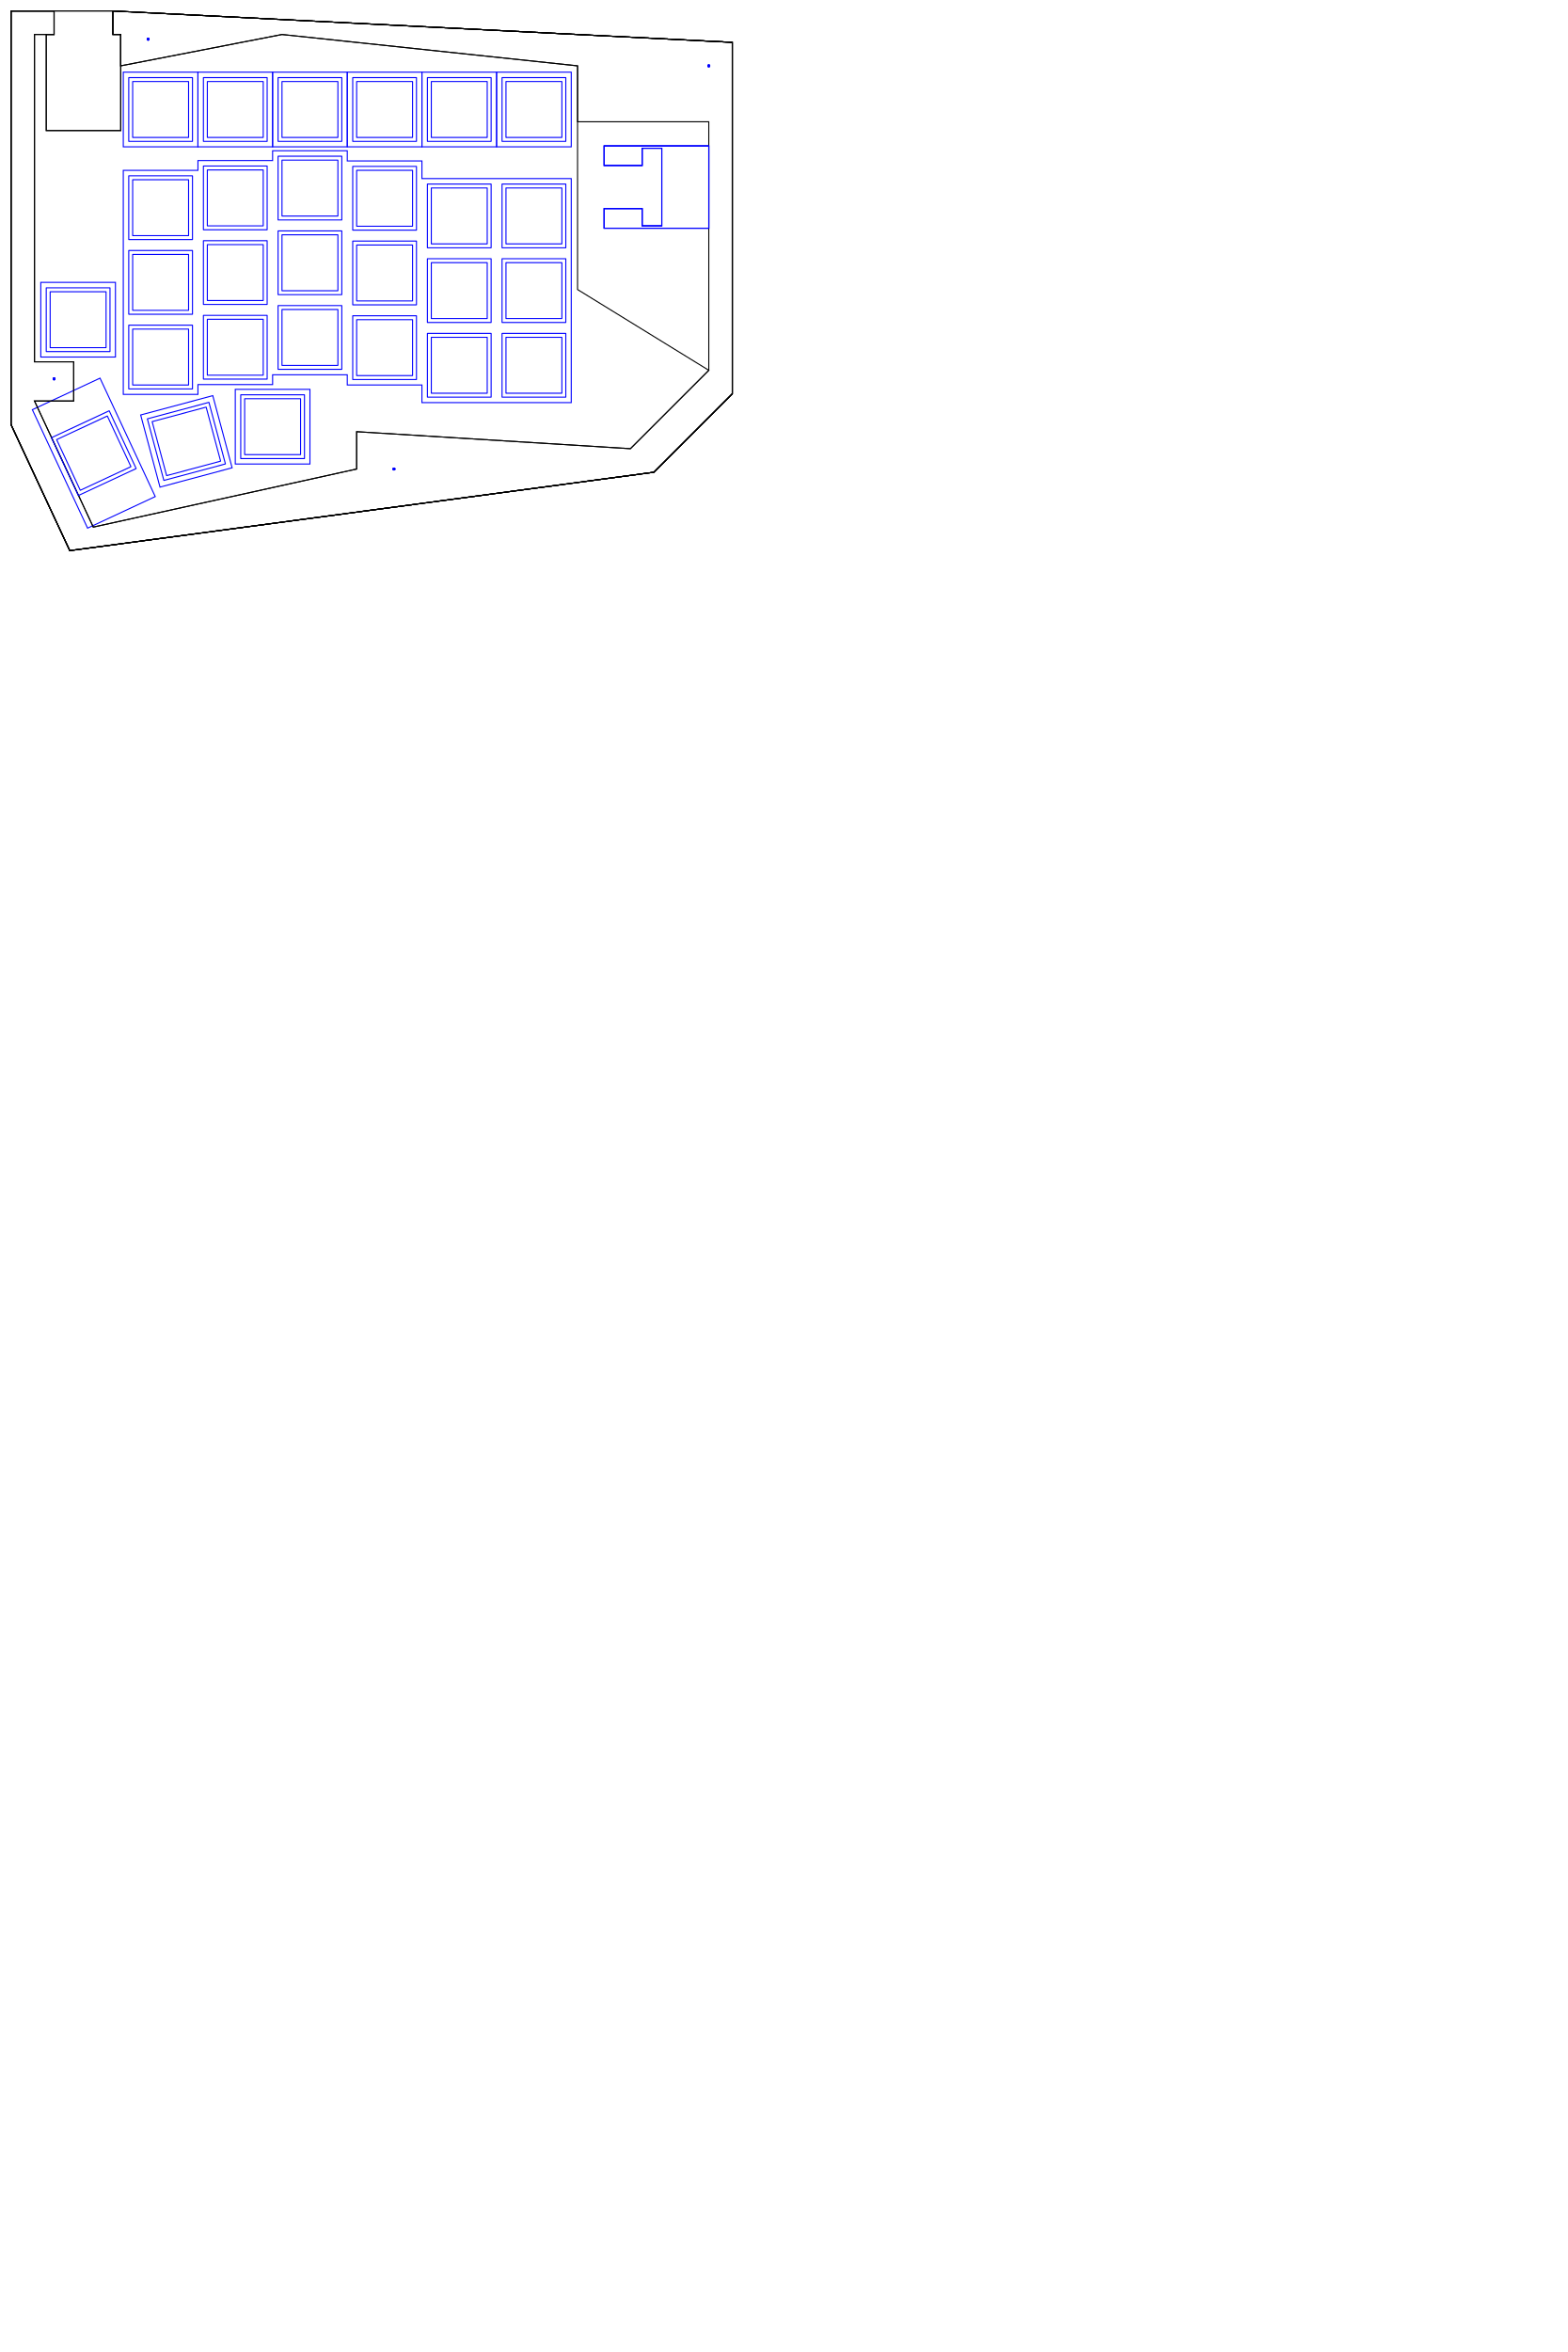
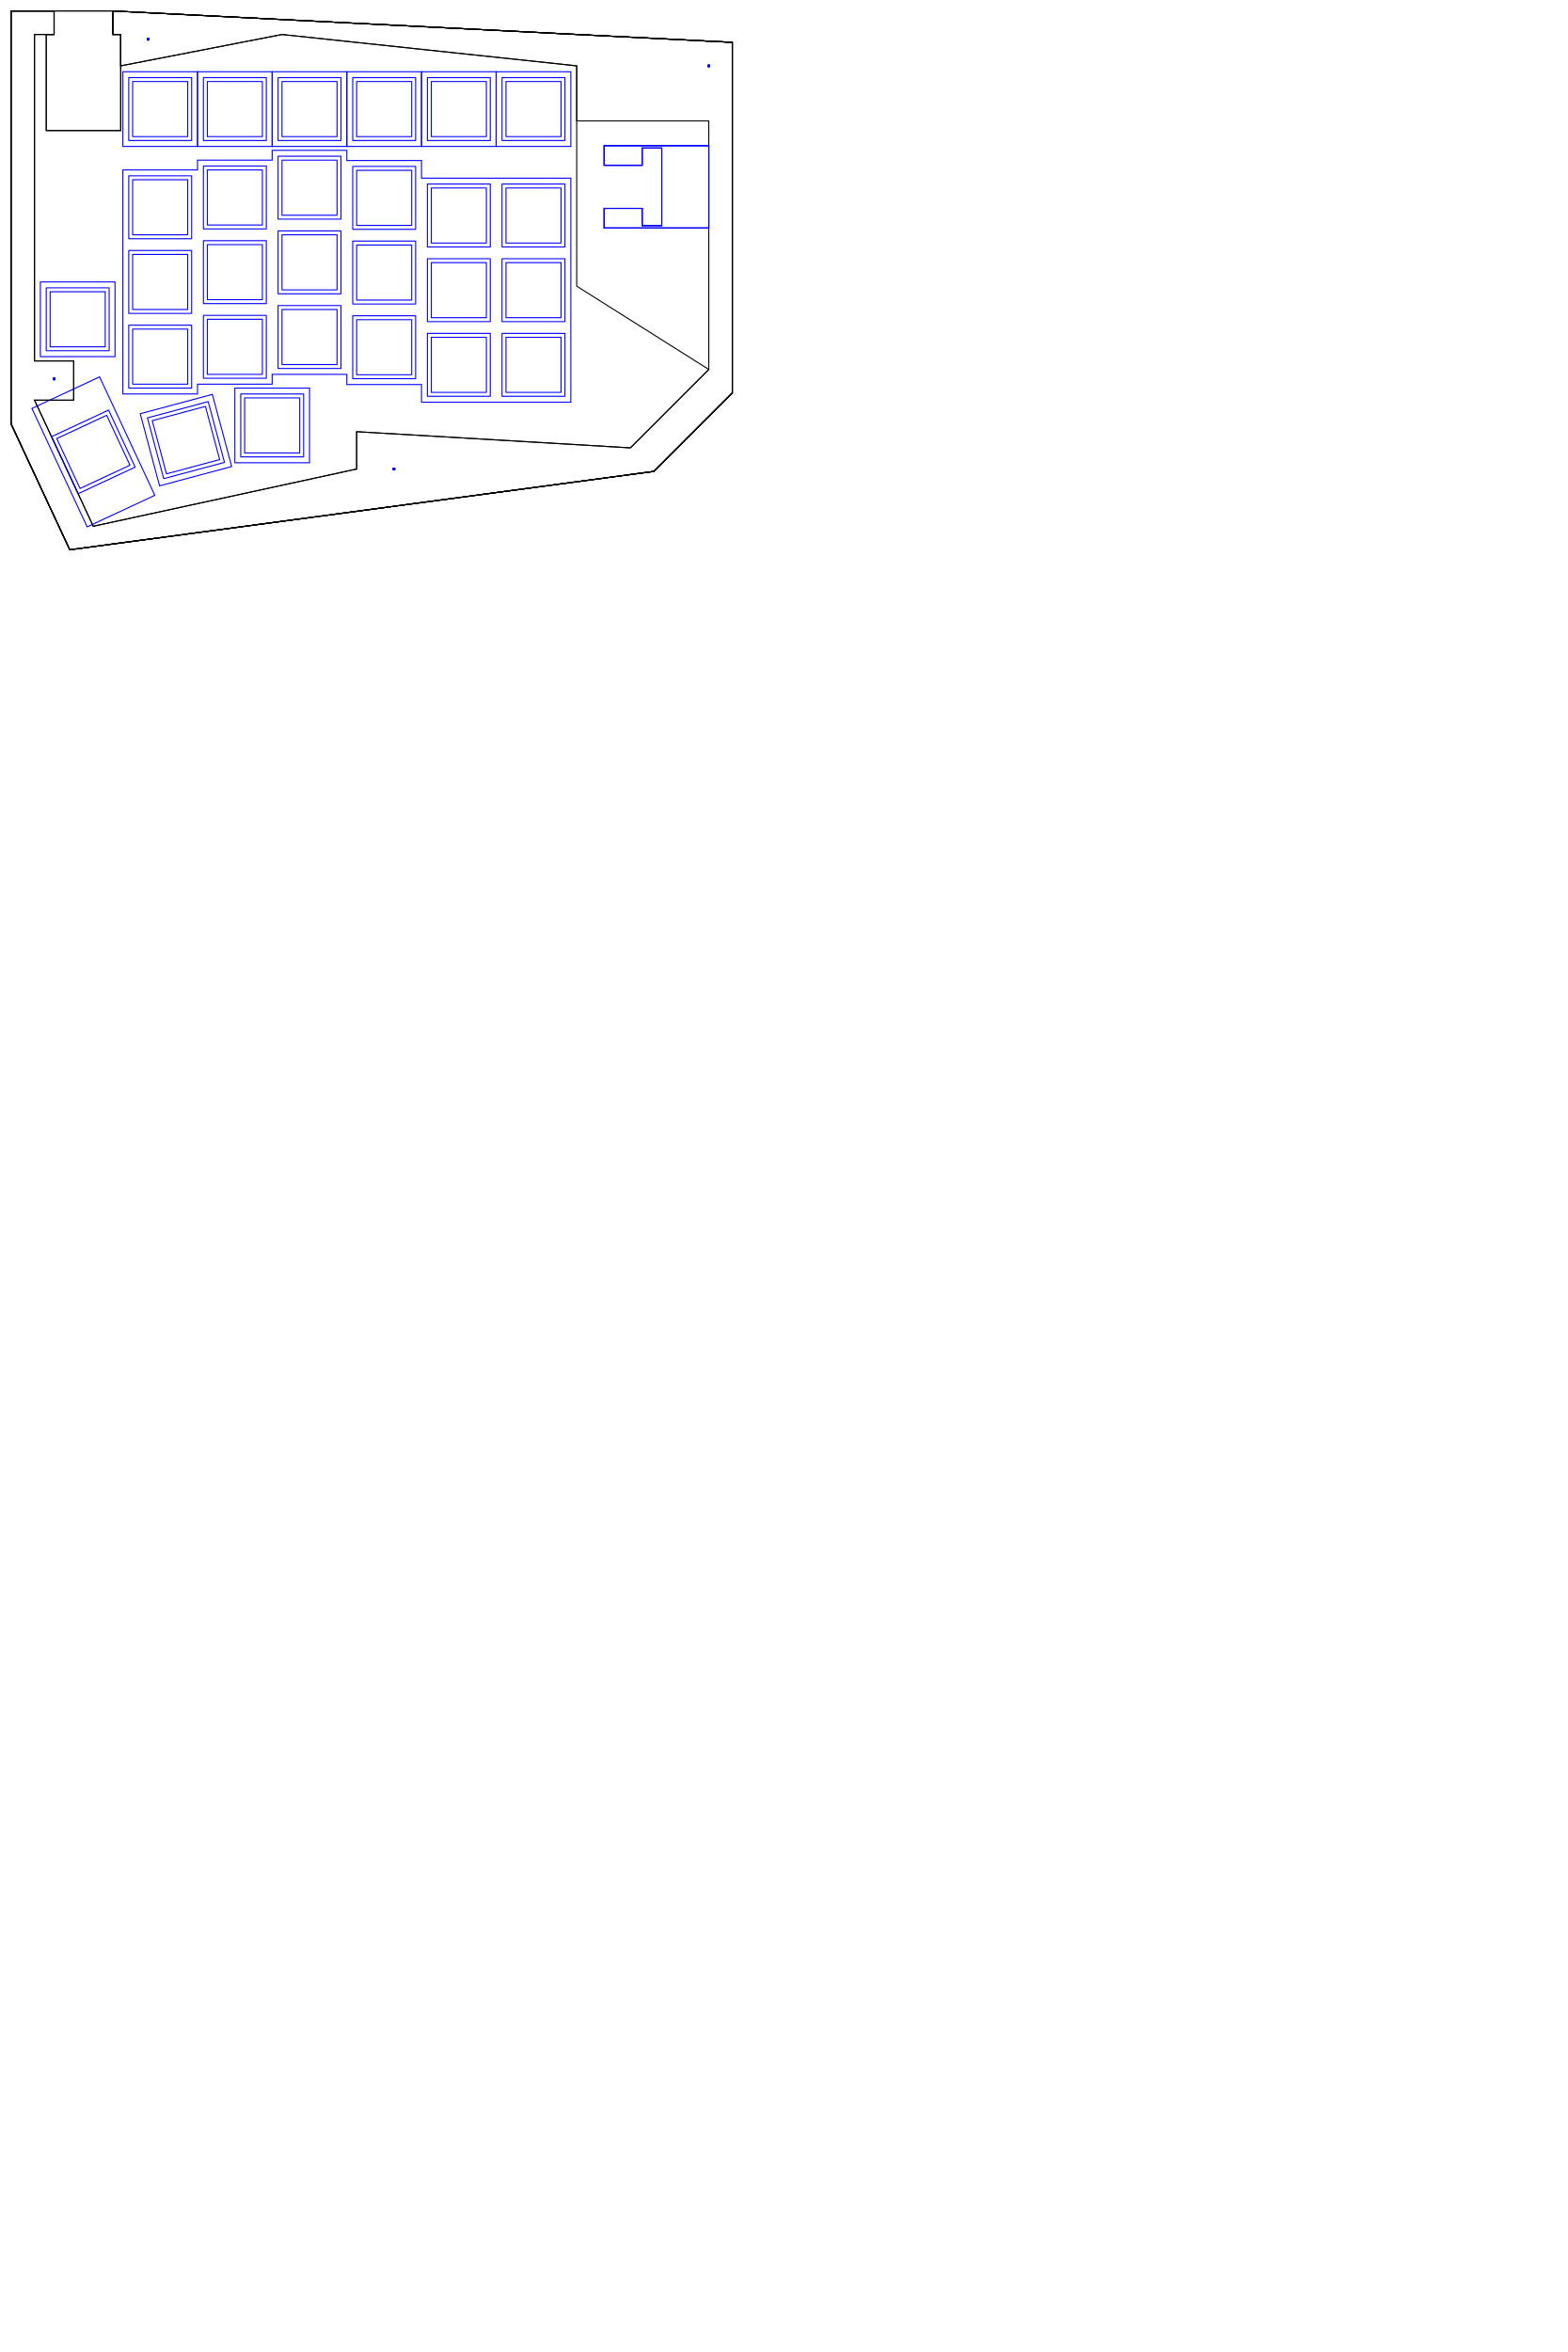
<svg xmlns="http://www.w3.org/2000/svg" baseProfile="full" height="600mm" version="1.1" width="400mm">
  <defs />
-   <polygon fill="none" points="10.583,10.583 108.85,10.583 706.2,40.819 706.2,379.707 630.61,455.297 67.275,530.887 10.583,409.31" stroke="#000000" />
-   <polygon fill="none" points="118.894,164.248 190.893,164.248 190.893,154.799 262.893,154.799 262.893,145.35 334.892,145.35 334.892,155.177 406.892,155.177 406.892,172.185 478.891,172.185 478.891,172.185 550.89,172.185 550.89,388.183 478.891,388.183 478.891,388.183 406.892,388.183 406.892,371.175 334.892,371.175 334.892,361.349 262.893,361.349 262.893,370.797 190.893,370.797 190.893,380.246 118.894,380.246" stroke="#0000ff" />
-   <polygon fill="none" points="96.455,364.59 149.704,478.784 84.451,509.212 31.201,395.018" stroke="#0000ff" />
-   <polygon fill="none" points="39.335,272.247 111.335,272.247 111.335,344.246 39.335,344.246" stroke="#0000ff" />
-   <polygon fill="none" points="226.893,375.389 298.892,375.389 298.892,447.389 226.893,447.389" stroke="#0000ff" />
-   <polygon fill="none" points="135.653,400.107 205.199,381.472 223.834,451.018 154.288,469.653" stroke="#0000ff" />
-   <polygon fill="none" points="118.894,69.571 190.893,69.571 190.893,141.571 118.894,141.571" stroke="#0000ff" />
-   <polygon fill="none" points="190.893,69.571 262.893,69.571 262.893,141.571 190.893,141.571" stroke="#0000ff" />
-   <polygon fill="none" points="262.893,69.571 334.892,69.571 334.892,141.571 262.893,141.571" stroke="#0000ff" />
-   <polygon fill="none" points="334.892,69.571 406.892,69.571 406.892,141.571 334.892,141.571" stroke="#0000ff" />
-   <polygon fill="none" points="406.892,69.571 478.891,69.571 478.891,141.571 406.892,141.571" stroke="#0000ff" />
-   <polygon fill="none" points="478.891,69.571 550.89,69.571 550.89,141.571 478.891,141.571" stroke="#0000ff" />
-   <polygon fill="none" points="10.583,10.583 108.85,10.583 706.2,40.819 706.2,379.707 630.61,455.297 67.275,530.887 10.583,409.31" stroke="#000000" />
+   <polygon fill="none" points="10.583,10.583 108.85,10.583 706.2,40.819 706.2,378.895 630.61,454.485 67.275,530.075 10.583,408.497" stroke="#000000" />
+   <polygon fill="none" points="118.487,163.841 190.487,163.841 190.487,154.393 262.486,154.393 262.486,144.944 334.486,144.944 334.486,154.771 406.485,154.771 406.485,171.778 478.485,171.778 478.485,171.778 550.484,171.778 550.484,387.777 478.485,387.777 478.485,387.777 406.485,387.777 406.485,370.769 334.486,370.769 334.486,360.942 262.486,360.942 262.486,370.391 190.487,370.391 190.487,379.84 118.487,379.84" stroke="#0000ff" />
+   <polygon fill="none" points="96.049,363.371 149.298,477.565 84.045,507.993 30.795,393.799" stroke="#0000ff" />
+   <polygon fill="none" points="38.929,271.841 110.928,271.841 110.928,343.84 38.929,343.84" stroke="#0000ff" />
+   <polygon fill="none" points="226.487,374.171 298.486,374.171 298.486,446.17 226.487,446.17" stroke="#0000ff" />
+   <polygon fill="none" points="135.247,398.888 204.793,380.253 223.428,449.799 153.882,468.434" stroke="#0000ff" />
+   <polygon fill="none" points="118.487,69.165 190.487,69.165 190.487,141.164 118.487,141.164" stroke="#0000ff" />
+   <polygon fill="none" points="190.487,69.165 262.486,69.165 262.486,141.164 190.487,141.164" stroke="#0000ff" />
+   <polygon fill="none" points="262.486,69.165 334.486,69.165 334.486,141.164 262.486,141.164" stroke="#0000ff" />
+   <polygon fill="none" points="334.486,69.165 406.485,69.165 406.485,141.164 334.486,141.164" stroke="#0000ff" />
+   <polygon fill="none" points="406.485,69.165 478.485,69.165 478.485,141.164 406.485,141.164" stroke="#0000ff" />
+   <polygon fill="none" points="478.485,69.165 550.484,69.165 550.484,141.164 478.485,141.164" stroke="#0000ff" />
+   <polygon fill="none" points="10.583,10.583 108.85,10.583 706.2,40.819 706.2,378.895 630.61,454.485 67.275,530.075 10.583,408.497" stroke="#000000" />
  <circle cx="37.8mm" cy="10.0mm" fill="none" r="0.9" stroke="#0000ff" />
  <circle cx="180.85mm" cy="16.8mm" fill="none" r="0.9" stroke="#0000ff" />
  <circle cx="100.525mm" cy="119.65mm" fill="none" r="0.9" stroke="#0000ff" />
  <circle cx="13.8mm" cy="96.65mm" fill="none" r="0.9" stroke="#0000ff" />
-   <polygon fill="none" points="33.26,33.26 52.157,33.26 52.157,10.583 10.583,10.583 10.583,409.31 67.275,530.887 630.61,455.297 706.2,379.707 706.2,40.819 108.85,10.583 108.85,10.583 108.85,33.26 116.409,33.26 116.409,63.496 271.935,33.26 556.966,63.496 556.966,279.154 683.523,357.03 607.933,432.62 343.935,416.217 343.935,452.217 89.952,508.21 33.26,386.633 71.055,386.633 71.055,348.838 33.26,348.838" stroke="#000000" />
+   <polygon fill="none" points="33.26,33.26 52.157,33.26 52.157,10.583 10.583,10.583 10.583,408.497 67.275,530.075 630.61,454.485 706.2,378.895 706.2,40.819 108.85,10.583 108.85,10.583 108.85,33.26 116.409,33.26 116.409,63.496 271.935,33.26 556.153,63.496 556.153,275.904 683.523,356.218 607.933,431.808 343.935,416.217 343.935,452.217 89.952,507.398 33.26,385.82 71.055,385.82 71.055,348.025 33.26,348.025" stroke="#000000" />
  <circle cx="37.8mm" cy="10.0mm" fill="none" r="0.9" stroke="#0000ff" />
  <circle cx="180.85mm" cy="16.8mm" fill="none" r="0.9" stroke="#0000ff" />
  <circle cx="100.525mm" cy="119.65mm" fill="none" r="0.9" stroke="#0000ff" />
  <circle cx="13.8mm" cy="96.65mm" fill="none" r="0.9" stroke="#0000ff" />
-   <polygon fill="none" points="683.523,220.028 582.61,220.028 582.61,201.131 619.271,201.131 619.271,217.761 638.169,217.761 638.169,142.927 619.271,142.927 619.271,159.556 582.61,159.556 582.61,140.659 683.523,140.659" stroke="#0000ff" />
-   <polygon fill="none" points="33.26,33.26 52.157,33.26 52.157,10.583 10.583,10.583 10.583,409.31 67.275,530.887 630.61,455.297 706.2,379.707 706.2,40.819 108.85,10.583 108.85,10.583 108.85,33.26 116.409,33.26 116.409,63.496 271.935,33.26 556.966,63.496 556.966,117.41 683.523,117.41 683.523,357.03 607.933,432.62 343.935,416.217 343.935,452.217 89.952,508.21 33.26,386.633 71.055,386.633 71.055,348.838 33.26,348.838" stroke="#000000" />
+   <polygon fill="none" points="683.523,219.825 582.61,219.825 582.61,200.928 619.271,200.928 619.271,217.557 638.169,217.557 638.169,142.723 619.271,142.723 619.271,159.353 582.61,159.353 582.61,140.456 683.523,140.456" stroke="#0000ff" />
+   <polygon fill="none" points="33.26,33.26 52.157,33.26 52.157,10.583 10.583,10.583 10.583,408.497 67.275,530.075 630.61,454.485 706.2,378.895 706.2,40.819 108.85,10.583 108.85,10.583 108.85,33.26 116.409,33.26 116.409,63.496 271.935,33.26 556.153,63.496 556.153,116.598 683.523,116.598 683.523,356.218 607.933,431.808 343.935,416.217 343.935,452.217 89.952,507.398 33.26,385.82 71.055,385.82 71.055,348.025 33.26,348.025" stroke="#000000" />
  <circle cx="37.8mm" cy="10.0mm" fill="none" r="0.9" stroke="#0000ff" />
  <circle cx="180.85mm" cy="16.8mm" fill="none" r="0.9" stroke="#0000ff" />
  <circle cx="100.525mm" cy="119.65mm" fill="none" r="0.9" stroke="#0000ff" />
  <circle cx="13.8mm" cy="96.65mm" fill="none" r="0.9" stroke="#0000ff" />
-   <rect fill="none" height="16.265mm" rx="0.01mm" ry="0.01mm" stroke="#0000ff" width="16.265mm" x="32.85mm" y="44.85mm" />
-   <rect fill="none" height="16.265mm" rx="0.01mm" ry="0.01mm" stroke="#0000ff" width="16.265mm" x="32.85mm" y="63.9mm" />
-   <rect fill="none" height="16.265mm" rx="0.01mm" ry="0.01mm" stroke="#0000ff" width="16.265mm" x="32.85mm" y="82.95mm" />
-   <rect fill="none" height="16.265mm" rx="0.01mm" ry="0.01mm" stroke="#0000ff" width="16.265mm" x="51.9mm" y="42.35mm" />
-   <rect fill="none" height="16.265mm" rx="0.01mm" ry="0.01mm" stroke="#0000ff" width="16.265mm" x="51.9mm" y="61.4mm" />
-   <rect fill="none" height="16.265mm" rx="0.01mm" ry="0.01mm" stroke="#0000ff" width="16.265mm" x="51.9mm" y="80.45mm" />
-   <rect fill="none" height="16.265mm" rx="0.01mm" ry="0.01mm" stroke="#0000ff" width="16.265mm" x="70.95mm" y="39.85mm" />
-   <rect fill="none" height="16.265mm" rx="0.01mm" ry="0.01mm" stroke="#0000ff" width="16.265mm" x="70.95mm" y="58.9mm" />
-   <rect fill="none" height="16.265mm" rx="0.01mm" ry="0.01mm" stroke="#0000ff" width="16.265mm" x="70.95mm" y="77.95mm" />
-   <rect fill="none" height="16.265mm" rx="0.01mm" ry="0.01mm" stroke="#0000ff" width="16.265mm" x="90.0mm" y="42.45mm" />
-   <rect fill="none" height="16.265mm" rx="0.01mm" ry="0.01mm" stroke="#0000ff" width="16.265mm" x="90.0mm" y="61.5mm" />
-   <rect fill="none" height="16.265mm" rx="0.01mm" ry="0.01mm" stroke="#0000ff" width="16.265mm" x="90.0mm" y="80.55mm" />
-   <rect fill="none" height="16.265mm" rx="0.01mm" ry="0.01mm" stroke="#0000ff" width="16.265mm" x="109.05mm" y="46.95mm" />
-   <rect fill="none" height="16.265mm" rx="0.01mm" ry="0.01mm" stroke="#0000ff" width="16.265mm" x="109.05mm" y="66.0mm" />
-   <rect fill="none" height="16.265mm" rx="0.01mm" ry="0.01mm" stroke="#0000ff" width="16.265mm" x="109.05mm" y="85.05mm" />
-   <rect fill="none" height="16.265mm" rx="0.01mm" ry="0.01mm" stroke="#0000ff" width="16.265mm" x="128.1mm" y="46.95mm" />
-   <rect fill="none" height="16.265mm" rx="0.01mm" ry="0.01mm" stroke="#0000ff" width="16.265mm" x="128.1mm" y="66.0mm" />
-   <rect fill="none" height="16.265mm" rx="0.01mm" ry="0.01mm" stroke="#0000ff" width="16.265mm" x="128.1mm" y="85.05mm" />
-   <rect fill="none" height="16.265mm" rx="0.01mm" ry="0.01mm" stroke="#0000ff" transform="rotate(65, 90.45288, 436.9008)" width="16.265mm" x="15.8mm" y="107.465mm" />
-   <rect fill="none" height="16.265mm" rx="0.01mm" ry="0.01mm" stroke="#0000ff" transform="rotate(0, 75.33488, 308.2466)" width="16.265mm" x="11.8mm" y="73.425mm" />
-   <rect fill="none" height="16.265mm" rx="0.01mm" ry="0.01mm" stroke="#0000ff" transform="rotate(0, 262.8926, 411.3891)" width="16.265mm" x="61.425mm" y="100.715mm" />
-   <rect fill="none" height="16.265mm" rx="0.01mm" ry="0.01mm" stroke="#0000ff" transform="rotate(-15, 179.7436, 425.5623)" width="16.265mm" x="39.425mm" y="104.465mm" />
-   <rect fill="none" height="16.265mm" rx="0.01mm" ry="0.01mm" stroke="#0000ff" transform="rotate(0, 154.8934, 105.5709)" width="16.265mm" x="32.85mm" y="19.8mm" />
-   <rect fill="none" height="16.265mm" rx="0.01mm" ry="0.01mm" stroke="#0000ff" transform="rotate(0, 226.8928, 105.5709)" width="16.265mm" x="51.9mm" y="19.8mm" />
-   <rect fill="none" height="16.265mm" rx="0.01mm" ry="0.01mm" stroke="#0000ff" transform="rotate(0, 298.8923, 105.5709)" width="16.265mm" x="70.95mm" y="19.8mm" />
-   <rect fill="none" height="16.265mm" rx="0.01mm" ry="0.01mm" stroke="#0000ff" transform="rotate(0, 370.8918, 105.5709)" width="16.265mm" x="90.0mm" y="19.8mm" />
-   <rect fill="none" height="16.265mm" rx="0.01mm" ry="0.01mm" stroke="#0000ff" transform="rotate(0, 442.8913, 105.5709)" width="16.265mm" x="109.05mm" y="19.8mm" />
-   <rect fill="none" height="16.265mm" rx="0.01mm" ry="0.01mm" stroke="#0000ff" transform="rotate(0, 514.8907, 105.5709)" width="16.265mm" x="128.1mm" y="19.8mm" />
-   <polygon fill="none" points="10.583,10.583 52.157,10.583 52.157,33.26 44.598,33.26 44.598,125.857 116.409,125.857 116.409,33.26 108.85,33.26 108.85,10.583 706.2,40.819 706.2,379.707 630.61,455.297 67.275,530.887 10.583,409.31" stroke="#000000" />
+   <rect fill="none" height="16.05mm" rx="0.01mm" ry="0.01mm" stroke="#0000ff" width="16.05mm" x="32.85mm" y="44.85mm" />
+   <rect fill="none" height="16.05mm" rx="0.01mm" ry="0.01mm" stroke="#0000ff" width="16.05mm" x="32.85mm" y="63.9mm" />
+   <rect fill="none" height="16.05mm" rx="0.01mm" ry="0.01mm" stroke="#0000ff" width="16.05mm" x="32.85mm" y="82.95mm" />
+   <rect fill="none" height="16.05mm" rx="0.01mm" ry="0.01mm" stroke="#0000ff" width="16.05mm" x="51.9mm" y="42.35mm" />
+   <rect fill="none" height="16.05mm" rx="0.01mm" ry="0.01mm" stroke="#0000ff" width="16.05mm" x="51.9mm" y="61.4mm" />
+   <rect fill="none" height="16.05mm" rx="0.01mm" ry="0.01mm" stroke="#0000ff" width="16.05mm" x="51.9mm" y="80.45mm" />
+   <rect fill="none" height="16.05mm" rx="0.01mm" ry="0.01mm" stroke="#0000ff" width="16.05mm" x="70.95mm" y="39.85mm" />
+   <rect fill="none" height="16.05mm" rx="0.01mm" ry="0.01mm" stroke="#0000ff" width="16.05mm" x="70.95mm" y="58.9mm" />
+   <rect fill="none" height="16.05mm" rx="0.01mm" ry="0.01mm" stroke="#0000ff" width="16.05mm" x="70.95mm" y="77.95mm" />
+   <rect fill="none" height="16.05mm" rx="0.01mm" ry="0.01mm" stroke="#0000ff" width="16.05mm" x="90.0mm" y="42.45mm" />
+   <rect fill="none" height="16.05mm" rx="0.01mm" ry="0.01mm" stroke="#0000ff" width="16.05mm" x="90.0mm" y="61.5mm" />
+   <rect fill="none" height="16.05mm" rx="0.01mm" ry="0.01mm" stroke="#0000ff" width="16.05mm" x="90.0mm" y="80.55mm" />
+   <rect fill="none" height="16.05mm" rx="0.01mm" ry="0.01mm" stroke="#0000ff" width="16.05mm" x="109.05mm" y="46.95mm" />
+   <rect fill="none" height="16.05mm" rx="0.01mm" ry="0.01mm" stroke="#0000ff" width="16.05mm" x="109.05mm" y="66.0mm" />
+   <rect fill="none" height="16.05mm" rx="0.01mm" ry="0.01mm" stroke="#0000ff" width="16.05mm" x="109.05mm" y="85.05mm" />
+   <rect fill="none" height="16.05mm" rx="0.01mm" ry="0.01mm" stroke="#0000ff" width="16.05mm" x="128.1mm" y="46.95mm" />
+   <rect fill="none" height="16.05mm" rx="0.01mm" ry="0.01mm" stroke="#0000ff" width="16.05mm" x="128.1mm" y="66.0mm" />
+   <rect fill="none" height="16.05mm" rx="0.01mm" ry="0.01mm" stroke="#0000ff" width="16.05mm" x="128.1mm" y="85.05mm" />
+   <rect fill="none" height="16.05mm" rx="0.01mm" ry="0.01mm" stroke="#0000ff" transform="rotate(65, 90.04659, 435.6819)" width="16.05mm" x="15.8mm" y="107.25mm" />
+   <rect fill="none" height="16.05mm" rx="0.01mm" ry="0.01mm" stroke="#0000ff" transform="rotate(0, 74.92859, 307.8403)" width="16.05mm" x="11.8mm" y="73.425mm" />
+   <rect fill="none" height="16.05mm" rx="0.01mm" ry="0.01mm" stroke="#0000ff" transform="rotate(0, 262.4863, 410.1702)" width="16.05mm" x="61.425mm" y="100.5mm" />
+   <rect fill="none" height="16.05mm" rx="0.01mm" ry="0.01mm" stroke="#0000ff" transform="rotate(-15, 179.3373, 424.3434)" width="16.05mm" x="39.425mm" y="104.25mm" />
+   <rect fill="none" height="16.05mm" rx="0.01mm" ry="0.01mm" stroke="#0000ff" transform="rotate(0, 154.4871, 105.1646)" width="16.05mm" x="32.85mm" y="19.8mm" />
+   <rect fill="none" height="16.05mm" rx="0.01mm" ry="0.01mm" stroke="#0000ff" transform="rotate(0, 226.4865, 105.1646)" width="16.05mm" x="51.9mm" y="19.8mm" />
+   <rect fill="none" height="16.05mm" rx="0.01mm" ry="0.01mm" stroke="#0000ff" transform="rotate(0, 298.486, 105.1646)" width="16.05mm" x="70.95mm" y="19.8mm" />
+   <rect fill="none" height="16.05mm" rx="0.01mm" ry="0.01mm" stroke="#0000ff" transform="rotate(0, 370.4855, 105.1646)" width="16.05mm" x="90.0mm" y="19.8mm" />
+   <rect fill="none" height="16.05mm" rx="0.01mm" ry="0.01mm" stroke="#0000ff" transform="rotate(0, 442.485, 105.1646)" width="16.05mm" x="109.05mm" y="19.8mm" />
+   <rect fill="none" height="16.05mm" rx="0.01mm" ry="0.01mm" stroke="#0000ff" transform="rotate(0, 514.4844, 105.1646)" width="16.05mm" x="128.1mm" y="19.8mm" />
+   <polygon fill="none" points="10.583,10.583 52.157,10.583 52.157,33.26 44.598,33.26 44.598,125.857 116.409,125.857 116.409,33.26 108.85,33.26 108.85,10.583 706.2,40.819 706.2,378.895 630.61,454.485 67.275,530.075 10.583,408.497" stroke="#000000" />
  <circle cx="37.8mm" cy="10.0mm" fill="none" r="0.9" stroke="#0000ff" />
  <circle cx="180.85mm" cy="16.8mm" fill="none" r="0.9" stroke="#0000ff" />
  <circle cx="100.525mm" cy="119.65mm" fill="none" r="0.9" stroke="#0000ff" />
  <circle cx="13.8mm" cy="96.65mm" fill="none" r="0.9" stroke="#0000ff" />
-   <polygon fill="none" points="683.523,220.028 582.61,220.028 582.61,201.131 619.271,201.131 619.271,217.761 638.169,217.761 638.169,142.927 619.271,142.927 619.271,159.556 582.61,159.556 582.61,140.659 683.523,140.659" stroke="#0000ff" />
-   <rect fill="none" height="14.265mm" rx="0.01mm" ry="0.01mm" stroke="#0000ff" width="14.265mm" x="33.85mm" y="45.85mm" />
-   <rect fill="none" height="14.265mm" rx="0.01mm" ry="0.01mm" stroke="#0000ff" width="14.265mm" x="33.85mm" y="64.9mm" />
-   <rect fill="none" height="14.265mm" rx="0.01mm" ry="0.01mm" stroke="#0000ff" width="14.265mm" x="33.85mm" y="83.95mm" />
-   <rect fill="none" height="14.265mm" rx="0.01mm" ry="0.01mm" stroke="#0000ff" width="14.265mm" x="52.9mm" y="43.35mm" />
-   <rect fill="none" height="14.265mm" rx="0.01mm" ry="0.01mm" stroke="#0000ff" width="14.265mm" x="52.9mm" y="62.4mm" />
-   <rect fill="none" height="14.265mm" rx="0.01mm" ry="0.01mm" stroke="#0000ff" width="14.265mm" x="52.9mm" y="81.45mm" />
-   <rect fill="none" height="14.265mm" rx="0.01mm" ry="0.01mm" stroke="#0000ff" width="14.265mm" x="71.95mm" y="40.85mm" />
-   <rect fill="none" height="14.265mm" rx="0.01mm" ry="0.01mm" stroke="#0000ff" width="14.265mm" x="71.95mm" y="59.9mm" />
-   <rect fill="none" height="14.265mm" rx="0.01mm" ry="0.01mm" stroke="#0000ff" width="14.265mm" x="71.95mm" y="78.95mm" />
-   <rect fill="none" height="14.265mm" rx="0.01mm" ry="0.01mm" stroke="#0000ff" width="14.265mm" x="91.0mm" y="43.45mm" />
-   <rect fill="none" height="14.265mm" rx="0.01mm" ry="0.01mm" stroke="#0000ff" width="14.265mm" x="91.0mm" y="62.5mm" />
-   <rect fill="none" height="14.265mm" rx="0.01mm" ry="0.01mm" stroke="#0000ff" width="14.265mm" x="91.0mm" y="81.55mm" />
-   <rect fill="none" height="14.265mm" rx="0.01mm" ry="0.01mm" stroke="#0000ff" width="14.265mm" x="110.05mm" y="47.95mm" />
-   <rect fill="none" height="14.265mm" rx="0.01mm" ry="0.01mm" stroke="#0000ff" width="14.265mm" x="110.05mm" y="67.0mm" />
-   <rect fill="none" height="14.265mm" rx="0.01mm" ry="0.01mm" stroke="#0000ff" width="14.265mm" x="110.05mm" y="86.05mm" />
-   <rect fill="none" height="14.265mm" rx="0.01mm" ry="0.01mm" stroke="#0000ff" width="14.265mm" x="129.1mm" y="47.95mm" />
-   <rect fill="none" height="14.265mm" rx="0.01mm" ry="0.01mm" stroke="#0000ff" width="14.265mm" x="129.1mm" y="67.0mm" />
-   <rect fill="none" height="14.265mm" rx="0.01mm" ry="0.01mm" stroke="#0000ff" width="14.265mm" x="129.1mm" y="86.05mm" />
-   <rect fill="none" height="14.265mm" rx="0.01mm" ry="0.01mm" stroke="#0000ff" transform="rotate(65, 90.45288, 436.9008)" width="14.265mm" x="16.8mm" y="108.465mm" />
-   <rect fill="none" height="14.265mm" rx="0.01mm" ry="0.01mm" stroke="#0000ff" transform="rotate(0, 75.33488, 308.2466)" width="14.265mm" x="12.8mm" y="74.425mm" />
-   <rect fill="none" height="14.265mm" rx="0.01mm" ry="0.01mm" stroke="#0000ff" transform="rotate(0, 262.8926, 411.3891)" width="14.265mm" x="62.425mm" y="101.715mm" />
-   <rect fill="none" height="14.265mm" rx="0.01mm" ry="0.01mm" stroke="#0000ff" transform="rotate(-15, 179.7436, 425.5623)" width="14.265mm" x="40.425mm" y="105.465mm" />
-   <rect fill="none" height="14.265mm" rx="0.01mm" ry="0.01mm" stroke="#0000ff" transform="rotate(0, 154.8934, 105.5709)" width="14.265mm" x="33.85mm" y="20.8mm" />
-   <rect fill="none" height="14.265mm" rx="0.01mm" ry="0.01mm" stroke="#0000ff" transform="rotate(0, 226.8928, 105.5709)" width="14.265mm" x="52.9mm" y="20.8mm" />
-   <rect fill="none" height="14.265mm" rx="0.01mm" ry="0.01mm" stroke="#0000ff" transform="rotate(0, 298.8923, 105.5709)" width="14.265mm" x="71.95mm" y="20.8mm" />
-   <rect fill="none" height="14.265mm" rx="0.01mm" ry="0.01mm" stroke="#0000ff" transform="rotate(0, 370.8918, 105.5709)" width="14.265mm" x="91.0mm" y="20.8mm" />
-   <rect fill="none" height="14.265mm" rx="0.01mm" ry="0.01mm" stroke="#0000ff" transform="rotate(0, 442.8913, 105.5709)" width="14.265mm" x="110.05mm" y="20.8mm" />
-   <rect fill="none" height="14.265mm" rx="0.01mm" ry="0.01mm" stroke="#0000ff" transform="rotate(0, 514.8907, 105.5709)" width="14.265mm" x="129.1mm" y="20.8mm" />
-   <polygon fill="none" points="10.583,10.583 52.157,10.583 52.157,33.26 44.598,33.26 44.598,125.857 116.409,125.857 116.409,33.26 108.85,33.26 108.85,10.583 706.2,40.819 706.2,379.707 630.61,455.297 67.275,530.887 10.583,409.31" stroke="#000000" />
-   <polygon fill="none" points="683.523,220.028 582.61,220.028 582.61,201.131 619.271,201.131 619.271,217.761 638.169,217.761 638.169,142.927 619.271,142.927 619.271,159.556 582.61,159.556 582.61,140.659 683.523,140.659" stroke="#0000ff" />
+   <polygon fill="none" points="683.523,219.825 582.61,219.825 582.61,200.928 619.271,200.928 619.271,217.557 638.169,217.557 638.169,142.723 619.271,142.723 619.271,159.353 582.61,159.353 582.61,140.456 683.523,140.456" stroke="#0000ff" />
+   <rect fill="none" height="14.05mm" rx="0.01mm" ry="0.01mm" stroke="#0000ff" width="14.05mm" x="33.85mm" y="45.85mm" />
+   <rect fill="none" height="14.05mm" rx="0.01mm" ry="0.01mm" stroke="#0000ff" width="14.05mm" x="33.85mm" y="64.9mm" />
+   <rect fill="none" height="14.05mm" rx="0.01mm" ry="0.01mm" stroke="#0000ff" width="14.05mm" x="33.85mm" y="83.95mm" />
+   <rect fill="none" height="14.05mm" rx="0.01mm" ry="0.01mm" stroke="#0000ff" width="14.05mm" x="52.9mm" y="43.35mm" />
+   <rect fill="none" height="14.05mm" rx="0.01mm" ry="0.01mm" stroke="#0000ff" width="14.05mm" x="52.9mm" y="62.4mm" />
+   <rect fill="none" height="14.05mm" rx="0.01mm" ry="0.01mm" stroke="#0000ff" width="14.05mm" x="52.9mm" y="81.45mm" />
+   <rect fill="none" height="14.05mm" rx="0.01mm" ry="0.01mm" stroke="#0000ff" width="14.05mm" x="71.95mm" y="40.85mm" />
+   <rect fill="none" height="14.05mm" rx="0.01mm" ry="0.01mm" stroke="#0000ff" width="14.05mm" x="71.95mm" y="59.9mm" />
+   <rect fill="none" height="14.05mm" rx="0.01mm" ry="0.01mm" stroke="#0000ff" width="14.05mm" x="71.95mm" y="78.95mm" />
+   <rect fill="none" height="14.05mm" rx="0.01mm" ry="0.01mm" stroke="#0000ff" width="14.05mm" x="91.0mm" y="43.45mm" />
+   <rect fill="none" height="14.05mm" rx="0.01mm" ry="0.01mm" stroke="#0000ff" width="14.05mm" x="91.0mm" y="62.5mm" />
+   <rect fill="none" height="14.05mm" rx="0.01mm" ry="0.01mm" stroke="#0000ff" width="14.05mm" x="91.0mm" y="81.55mm" />
+   <rect fill="none" height="14.05mm" rx="0.01mm" ry="0.01mm" stroke="#0000ff" width="14.05mm" x="110.05mm" y="47.95mm" />
+   <rect fill="none" height="14.05mm" rx="0.01mm" ry="0.01mm" stroke="#0000ff" width="14.05mm" x="110.05mm" y="67.0mm" />
+   <rect fill="none" height="14.05mm" rx="0.01mm" ry="0.01mm" stroke="#0000ff" width="14.05mm" x="110.05mm" y="86.05mm" />
+   <rect fill="none" height="14.05mm" rx="0.01mm" ry="0.01mm" stroke="#0000ff" width="14.05mm" x="129.1mm" y="47.95mm" />
+   <rect fill="none" height="14.05mm" rx="0.01mm" ry="0.01mm" stroke="#0000ff" width="14.05mm" x="129.1mm" y="67.0mm" />
+   <rect fill="none" height="14.05mm" rx="0.01mm" ry="0.01mm" stroke="#0000ff" width="14.05mm" x="129.1mm" y="86.05mm" />
+   <rect fill="none" height="14.05mm" rx="0.01mm" ry="0.01mm" stroke="#0000ff" transform="rotate(65, 90.04659, 435.6819)" width="14.05mm" x="16.8mm" y="108.25mm" />
+   <rect fill="none" height="14.05mm" rx="0.01mm" ry="0.01mm" stroke="#0000ff" transform="rotate(0, 74.92859, 307.8403)" width="14.05mm" x="12.8mm" y="74.425mm" />
+   <rect fill="none" height="14.05mm" rx="0.01mm" ry="0.01mm" stroke="#0000ff" transform="rotate(0, 262.4863, 410.1702)" width="14.05mm" x="62.425mm" y="101.5mm" />
+   <rect fill="none" height="14.05mm" rx="0.01mm" ry="0.01mm" stroke="#0000ff" transform="rotate(-15, 179.3373, 424.3434)" width="14.05mm" x="40.425mm" y="105.25mm" />
+   <rect fill="none" height="14.05mm" rx="0.01mm" ry="0.01mm" stroke="#0000ff" transform="rotate(0, 154.4871, 105.1646)" width="14.05mm" x="33.85mm" y="20.8mm" />
+   <rect fill="none" height="14.05mm" rx="0.01mm" ry="0.01mm" stroke="#0000ff" transform="rotate(0, 226.4865, 105.1646)" width="14.05mm" x="52.9mm" y="20.8mm" />
+   <rect fill="none" height="14.05mm" rx="0.01mm" ry="0.01mm" stroke="#0000ff" transform="rotate(0, 298.486, 105.1646)" width="14.05mm" x="71.95mm" y="20.8mm" />
+   <rect fill="none" height="14.05mm" rx="0.01mm" ry="0.01mm" stroke="#0000ff" transform="rotate(0, 370.4855, 105.1646)" width="14.05mm" x="91.0mm" y="20.8mm" />
+   <rect fill="none" height="14.05mm" rx="0.01mm" ry="0.01mm" stroke="#0000ff" transform="rotate(0, 442.485, 105.1646)" width="14.05mm" x="110.05mm" y="20.8mm" />
+   <rect fill="none" height="14.05mm" rx="0.01mm" ry="0.01mm" stroke="#0000ff" transform="rotate(0, 514.4844, 105.1646)" width="14.05mm" x="129.1mm" y="20.8mm" />
+   <polygon fill="none" points="10.583,10.583 52.157,10.583 52.157,33.26 44.598,33.26 44.598,125.857 116.409,125.857 116.409,33.26 108.85,33.26 108.85,10.583 706.2,40.819 706.2,378.895 630.61,454.485 67.275,530.075 10.583,408.497" stroke="#000000" />
+   <polygon fill="none" points="683.523,219.825 582.61,219.825 582.61,200.928 619.271,200.928 619.271,217.557 638.169,217.557 638.169,142.723 619.271,142.723 619.271,159.353 582.61,159.353 582.61,140.456 683.523,140.456" stroke="#0000ff" />
</svg>
